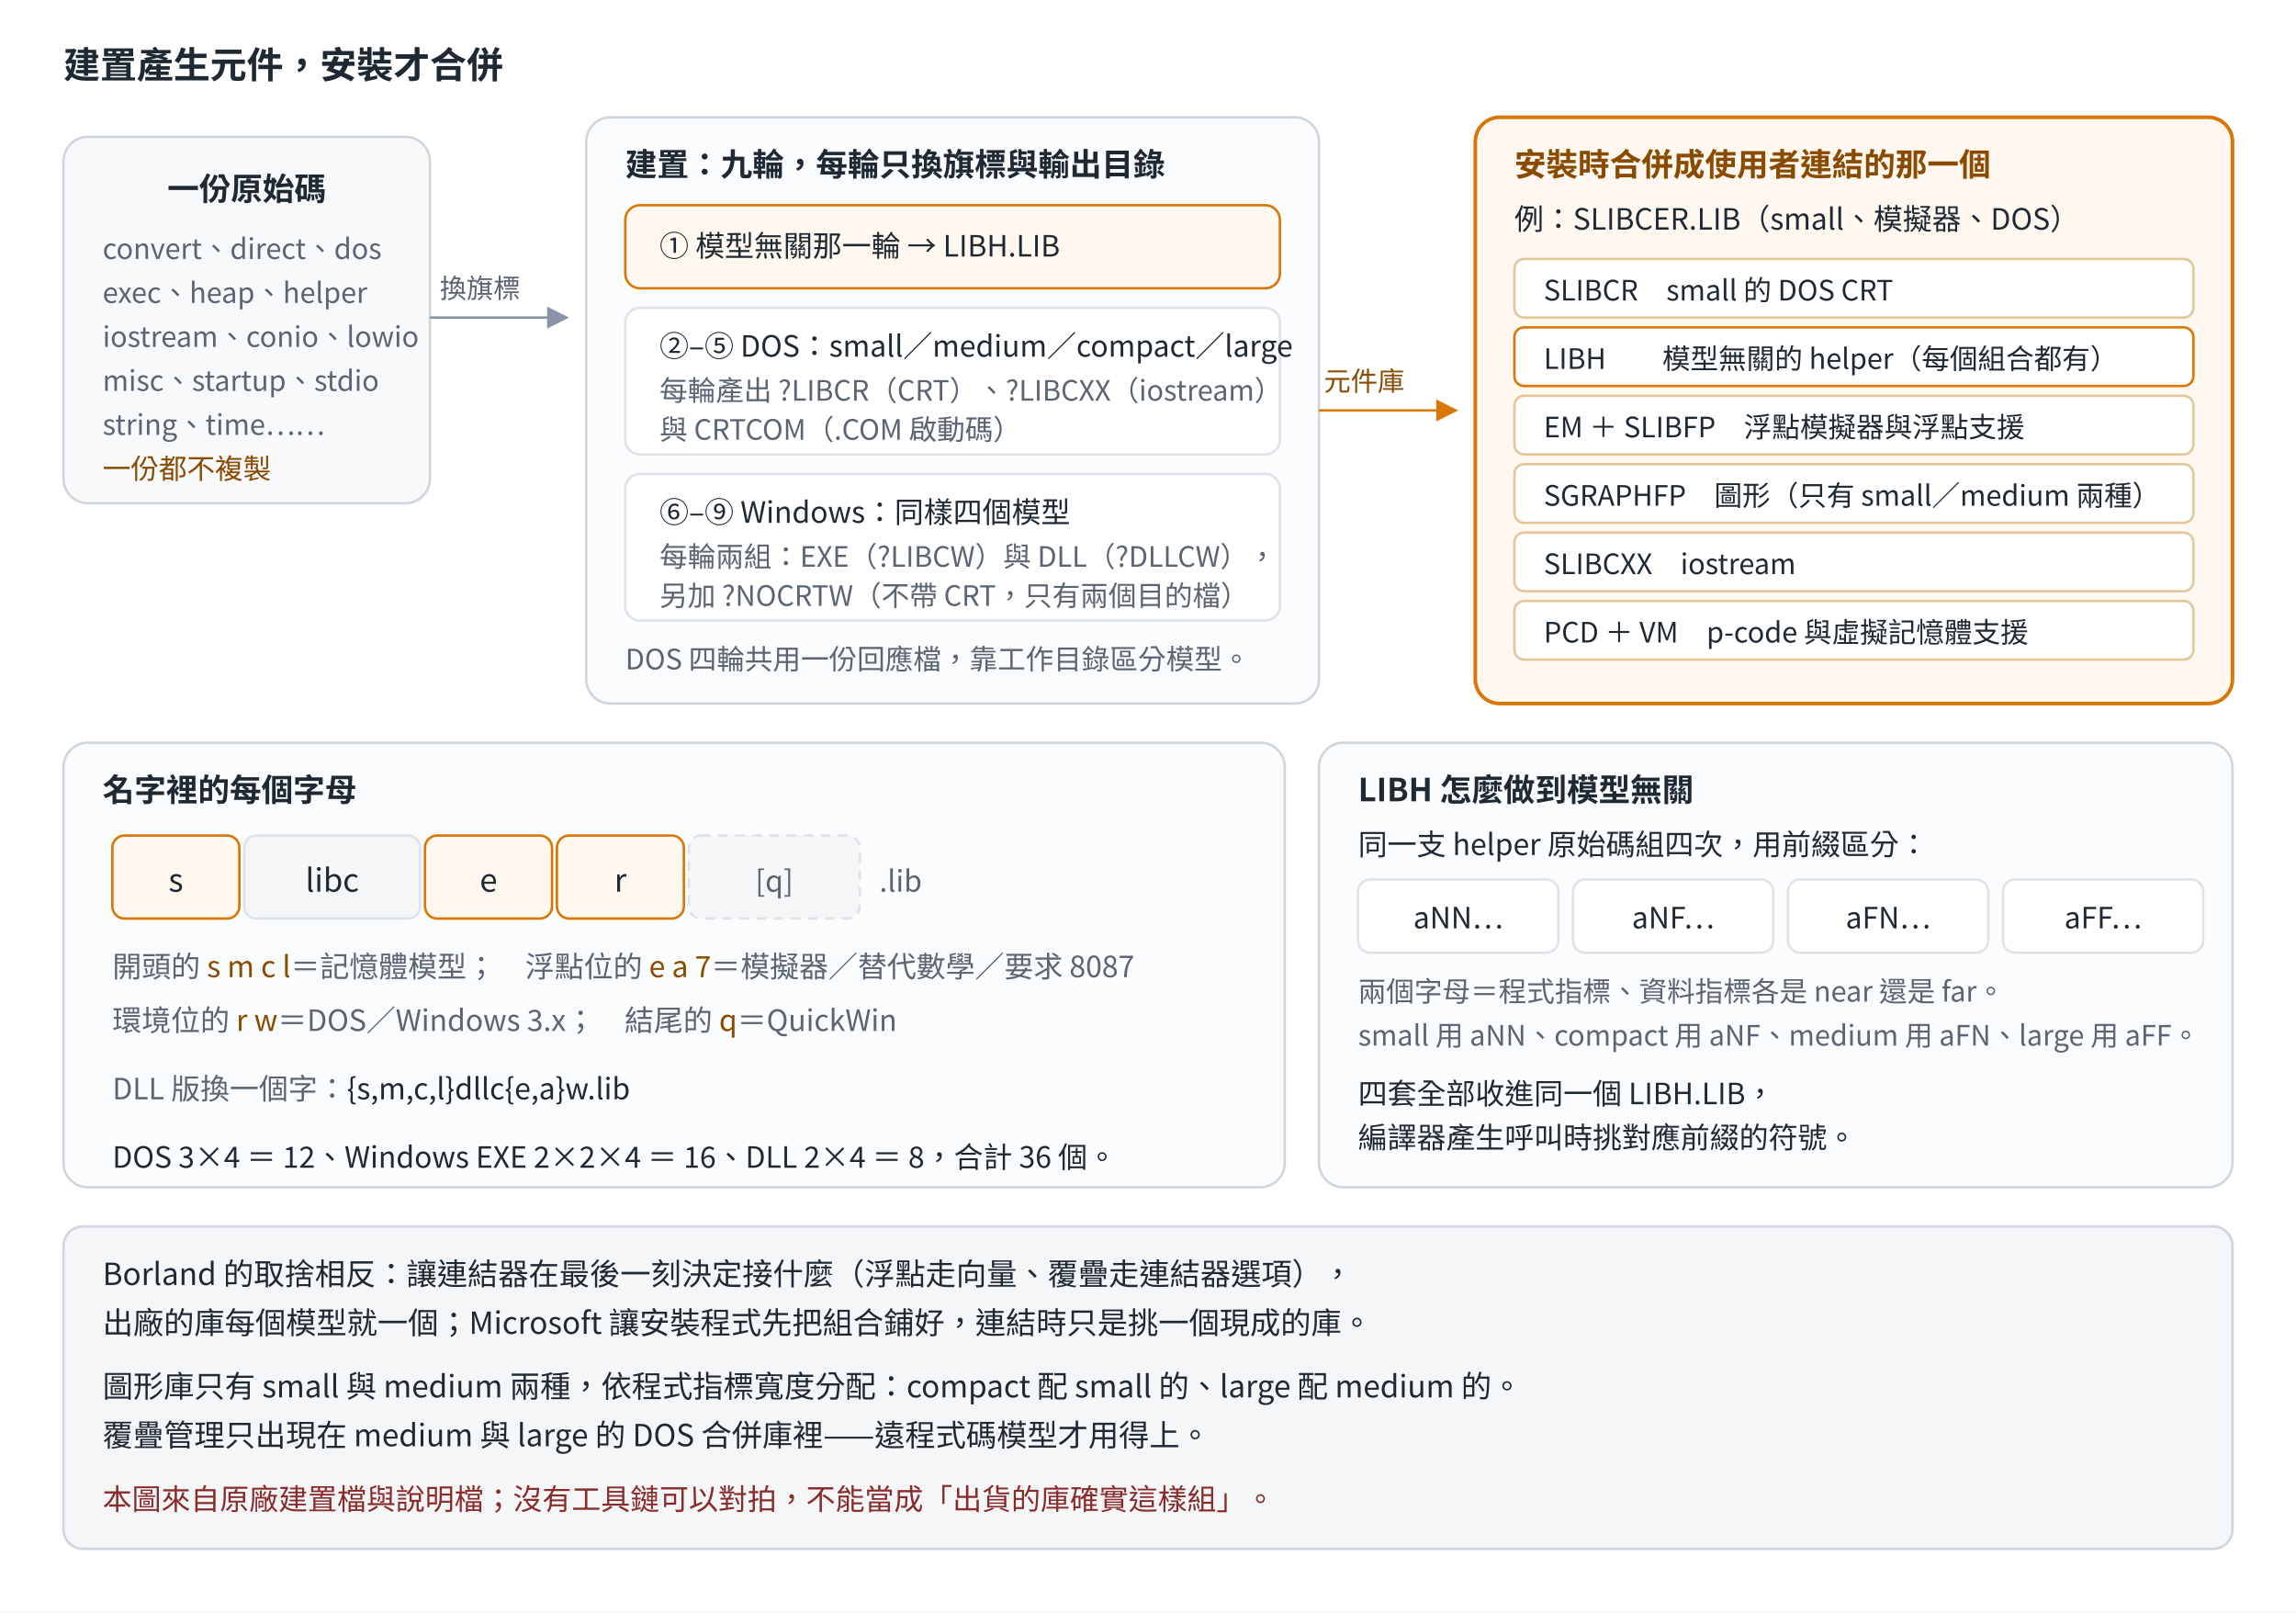
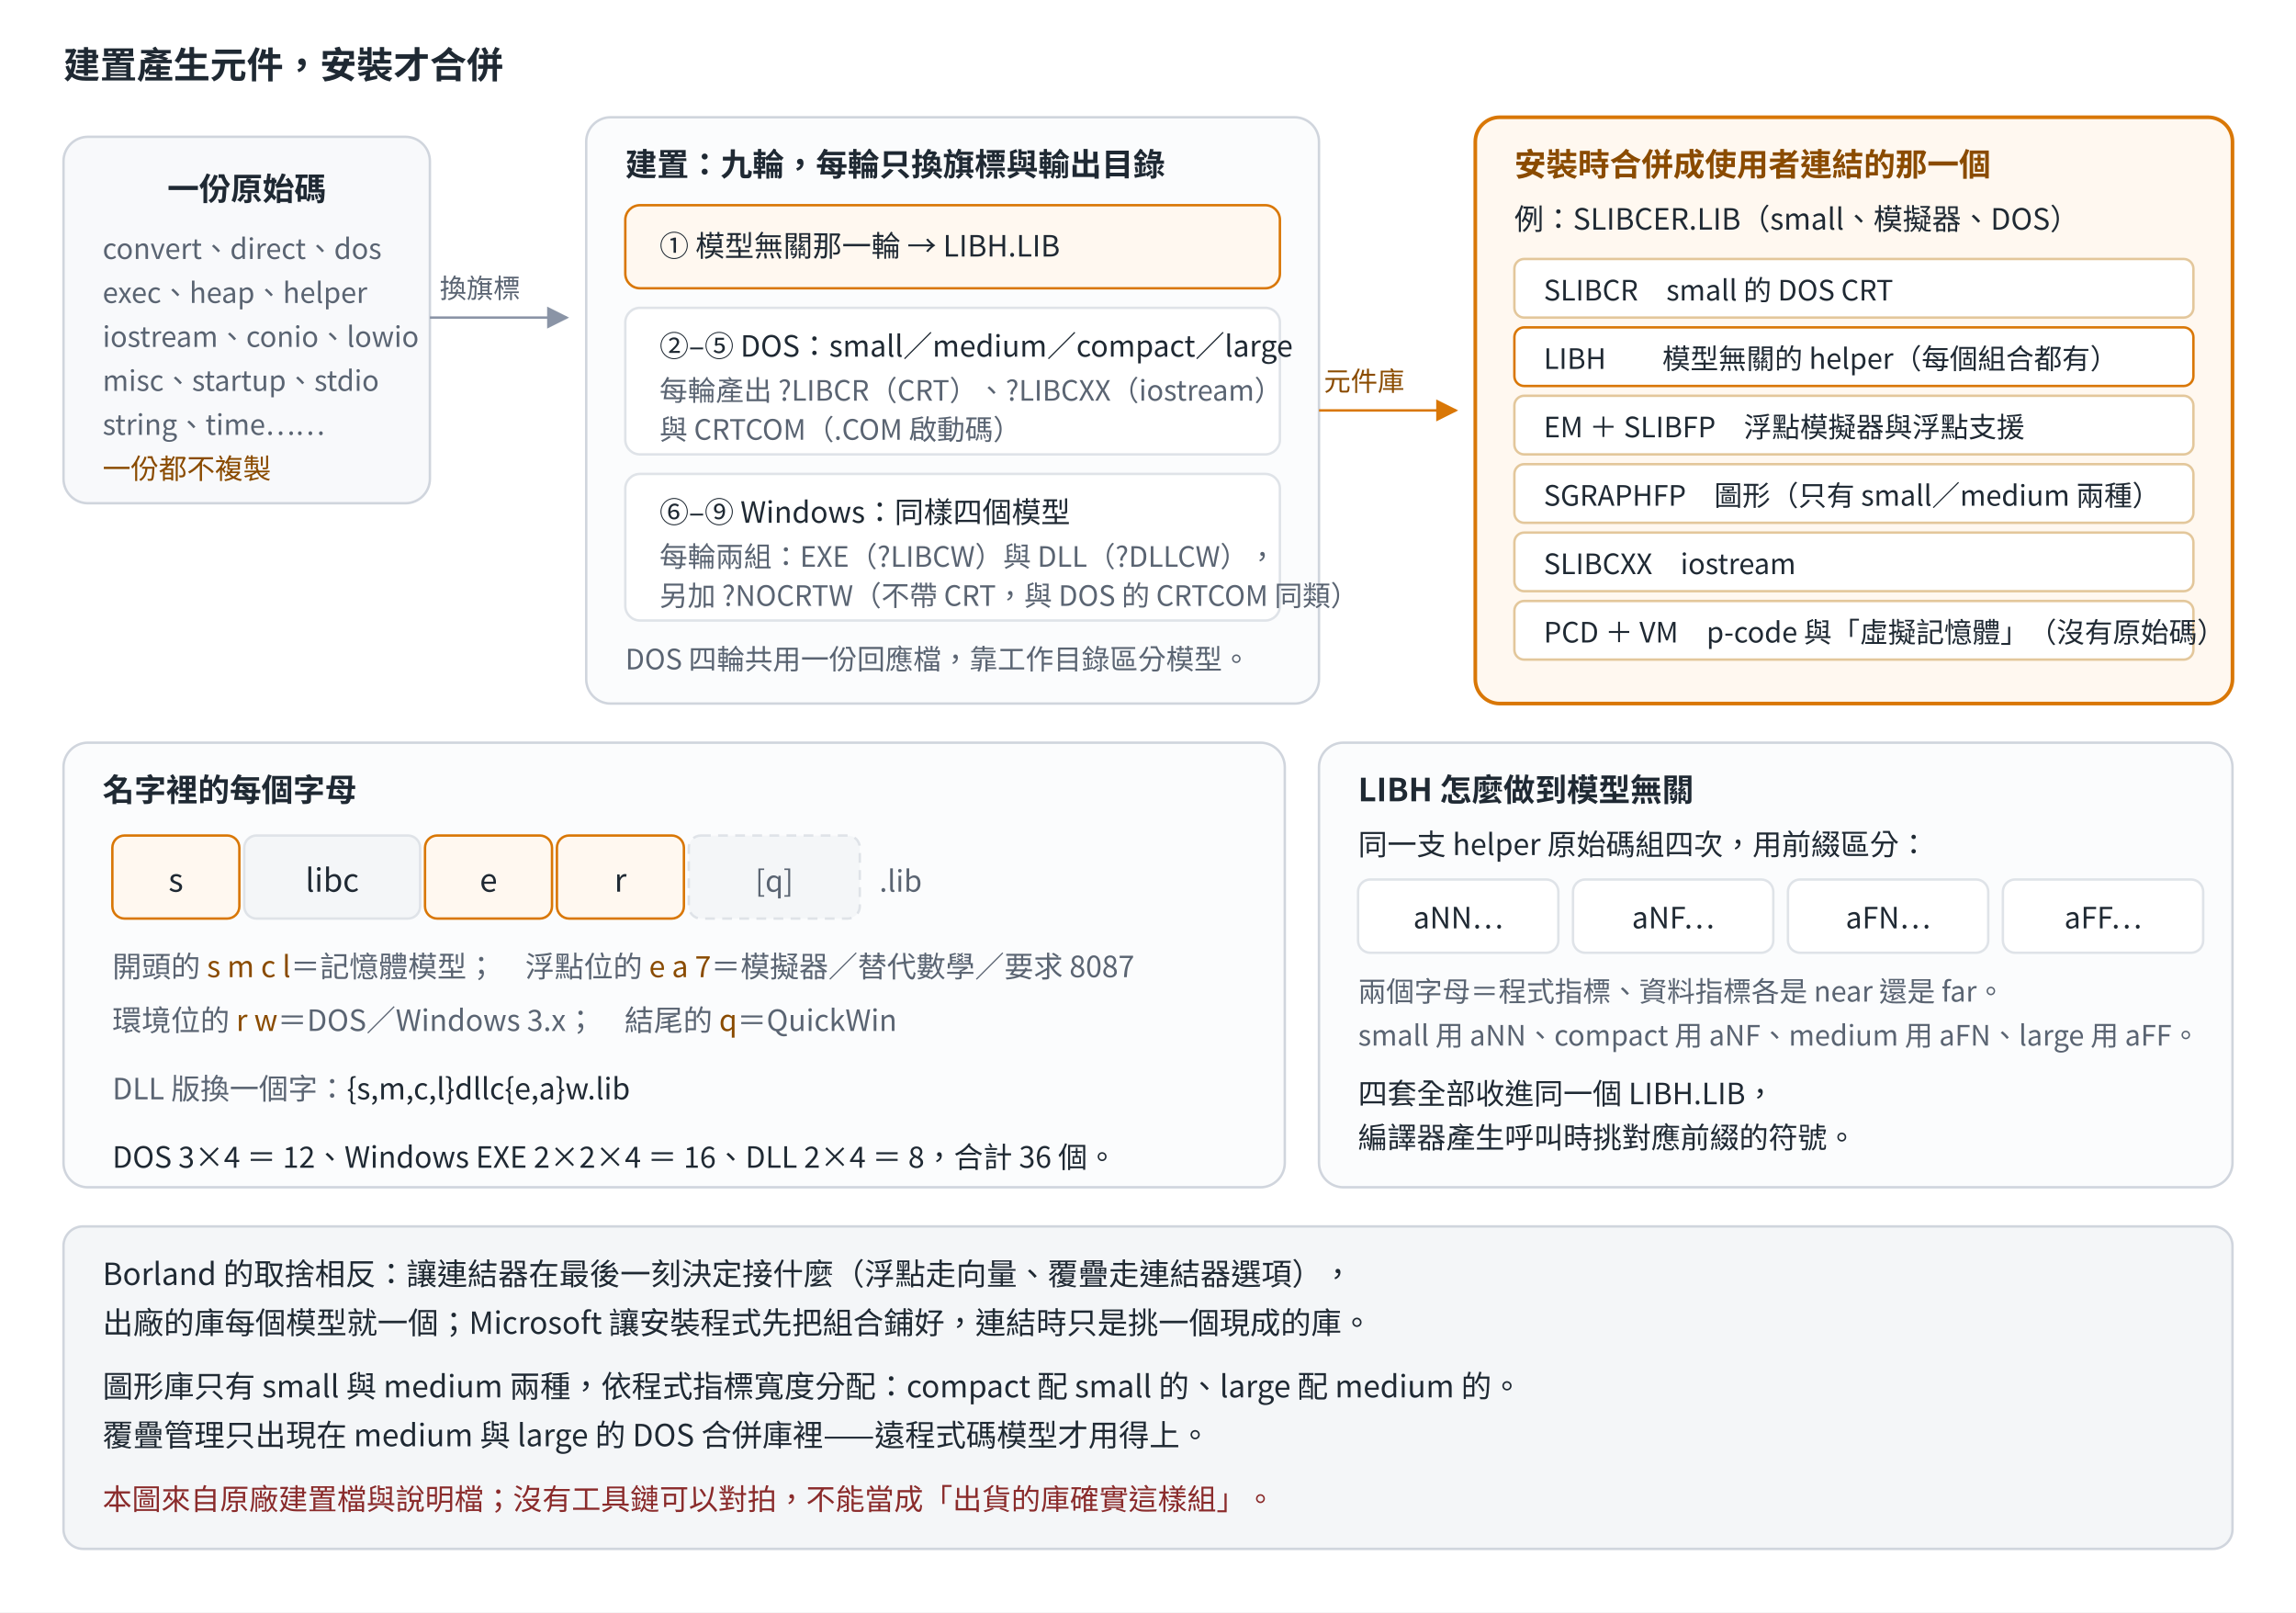
<svg xmlns="http://www.w3.org/2000/svg" width="940" height="660" viewBox="0 0 940 660" font-family="'Noto Sans CJK TC','PingFang TC','Microsoft JhengHei',sans-serif">
  <rect width="940" height="660" fill="#ffffff" />
  <defs>
    <marker id="v1" markerWidth="9" markerHeight="9" refX="8" refY="4.5" orient="auto">
      <path d="M0,0 L9,4.5 L0,9 z" fill="#8a94a6" />
    </marker>
    <marker id="v2" markerWidth="9" markerHeight="9" refX="8" refY="4.5" orient="auto">
      <path d="M0,0 L9,4.5 L0,9 z" fill="#d97706" />
    </marker>
  </defs>
  <text x="26" y="32" font-size="15" font-weight="bold" fill="#1f2933">建置產生元件，安裝才合併</text>
  <rect x="26" y="56" width="150" height="150" rx="10" fill="#f8f9fb" stroke="#d0d5dd" />
  <text x="101" y="82" text-anchor="middle" font-size="13" font-weight="bold" fill="#1f2933">一份原始碼</text>
  <text x="42" y="106" font-size="11.5" fill="#5a6472">convert、direct、dos</text>
  <text x="42" y="124" font-size="11.5" fill="#5a6472">exec、heap、helper</text>
  <text x="42" y="142" font-size="11.5" fill="#5a6472">iostream、conio、lowio</text>
  <text x="42" y="160" font-size="11.5" fill="#5a6472">misc、startup、stdio</text>
  <text x="42" y="178" font-size="11.5" fill="#5a6472">string、time⋯⋯</text>
  <text x="42" y="196" font-size="11.5" fill="#8a4b00">一份都不複製</text>
  <path d="M176,130 L232,130" stroke="#8a94a6" fill="none" marker-end="url(#v1)" />
  <text x="180" y="122" font-size="11" fill="#5a6472">換旗標</text>
  <rect x="240" y="48" width="300" height="240" rx="10" fill="#fbfcfd" stroke="#d0d5dd" />
  <text x="256" y="72" font-size="13" font-weight="bold" fill="#1f2933">建置：九輪，每輪只換旗標與輸出目錄</text>
  <rect x="256" y="84" width="268" height="34" rx="6" fill="#fff8f0" stroke="#d97706" />
  <text x="270" y="105" font-size="12" fill="#1f2933">① 模型無關那一輪 → LIBH.LIB</text>
  <rect x="256" y="126" width="268" height="60" rx="6" fill="#ffffff" stroke="#dfe3e8" />
  <text x="270" y="146" font-size="12" fill="#1f2933">②–⑤ DOS：small／medium／compact／large</text>
  <text x="270" y="164" font-size="11.5" fill="#5a6472">每輪產出 ?LIBCR（CRT）、?LIBCXX（iostream）</text>
  <text x="270" y="180" font-size="11.5" fill="#5a6472">與 CRTCOM（.COM 啟動碼）</text>
  <rect x="256" y="194" width="268" height="60" rx="6" fill="#ffffff" stroke="#dfe3e8" />
  <text x="270" y="214" font-size="12" fill="#1f2933">⑥–⑨ Windows：同樣四個模型</text>
  <text x="270" y="232" font-size="11.5" fill="#5a6472">每輪兩組：EXE（?LIBCW）與 DLL（?DLLCW），</text>
-   <text x="270" y="248" font-size="11.5" fill="#5a6472">另加 ?NOCRTW（不帶 CRT，只有兩個目的檔）</text>
+   <text x="270" y="248" font-size="11.5" fill="#5a6472">另加 ?NOCRTW（不帶 CRT，與 DOS 的 CRTCOM 同類）</text>
  <text x="256" y="274" font-size="11.5" fill="#5a6472">DOS 四輪共用一份回應檔，靠工作目錄區分模型。</text>
  <path d="M540,168 L596,168" stroke="#d97706" fill="none" marker-end="url(#v2)" />
  <text x="542" y="160" font-size="11" fill="#8a4b00">元件庫</text>
  <rect x="604" y="48" width="310" height="240" rx="10" fill="#fff8f0" stroke="#d97706" stroke-width="1.5" />
  <text x="620" y="72" font-size="13" font-weight="bold" fill="#8a4b00">安裝時合併成使用者連結的那一個</text>
  <text x="620" y="94" font-size="12" fill="#1f2933">例：SLIBCER.LIB（small、模擬器、DOS）</text>
  <g font-size="11.5" fill="#1f2933">
    <rect x="620" y="106" width="278" height="24" rx="4" fill="#ffffff" stroke="#e3c79b" />
    <text x="632" y="123">SLIBCR　small 的 DOS CRT</text>
    <rect x="620" y="134" width="278" height="24" rx="4" fill="#ffffff" stroke="#d97706" />
    <text x="632" y="151">LIBH　　模型無關的 helper（每個組合都有）</text>
    <rect x="620" y="162" width="278" height="24" rx="4" fill="#ffffff" stroke="#e3c79b" />
    <text x="632" y="179">EM ＋ SLIBFP　浮點模擬器與浮點支援</text>
    <rect x="620" y="190" width="278" height="24" rx="4" fill="#ffffff" stroke="#e3c79b" />
    <text x="632" y="207">SGRAPHFP　圖形（只有 small／medium 兩種）</text>
    <rect x="620" y="218" width="278" height="24" rx="4" fill="#ffffff" stroke="#e3c79b" />
    <text x="632" y="235">SLIBCXX　iostream</text>
    <rect x="620" y="246" width="278" height="24" rx="4" fill="#ffffff" stroke="#e3c79b" />
-     <text x="632" y="263">PCD ＋ VM　p-code 與虛擬記憶體支援</text>
+     <text x="632" y="263">PCD ＋ VM　p-code 與「虛擬記憶體」（沒有原始碼）</text>
  </g>
  <rect x="26" y="304" width="500" height="182" rx="10" fill="#fbfcfd" stroke="#d0d5dd" />
  <text x="42" y="328" font-size="13" font-weight="bold" fill="#1f2933">名字裡的每個字母</text>
  <g font-size="13" fill="#1f2933">
    <rect x="46" y="342" width="52" height="34" rx="5" fill="#fff8f0" stroke="#d97706" />
    <text x="72" y="365" text-anchor="middle">s</text>
    <rect x="100" y="342" width="72" height="34" rx="5" fill="#f4f6f8" stroke="#dfe3e8" />
    <text x="136" y="365" text-anchor="middle">libc</text>
    <rect x="174" y="342" width="52" height="34" rx="5" fill="#fff8f0" stroke="#d97706" />
    <text x="200" y="365" text-anchor="middle">e</text>
    <rect x="228" y="342" width="52" height="34" rx="5" fill="#fff8f0" stroke="#d97706" />
    <text x="254" y="365" text-anchor="middle">r</text>
    <rect x="282" y="342" width="70" height="34" rx="5" fill="#f4f6f8" stroke="#dfe3e8" stroke-dasharray="4 3" />
    <text x="317" y="365" text-anchor="middle" font-size="12" fill="#5a6472">[q]</text>
    <text x="360" y="365" font-size="12" fill="#5a6472">.lib</text>
  </g>
  <g font-size="12">
    <text x="46" y="400" fill="#5a6472">開頭的 <tspan fill="#8a4b00">s m c l</tspan>＝記憶體模型；　浮點位的 <tspan fill="#8a4b00">e a 7</tspan>＝模擬器／替代數學／要求 8087</text>
    <text x="46" y="422" fill="#5a6472">環境位的 <tspan fill="#8a4b00">r w</tspan>＝DOS／Windows 3.x；　結尾的 <tspan fill="#8a4b00">q</tspan>＝QuickWin</text>
    <text x="46" y="450" fill="#5a6472">DLL 版換一個字：<tspan fill="#1f2933">{s,m,c,l}dllc{e,a}w.lib</tspan>
    </text>
  </g>
  <text x="46" y="478" font-size="12" fill="#1f2933">DOS 3×4 ＝ 12、Windows EXE 2×2×4 ＝ 16、DLL 2×4 ＝ 8，合計 36 個。</text>
  <rect x="540" y="304" width="374" height="182" rx="10" fill="#fbfcfd" stroke="#d0d5dd" />
  <text x="556" y="328" font-size="13" font-weight="bold" fill="#1f2933">LIBH 怎麼做到模型無關</text>
  <text x="556" y="350" font-size="12" fill="#1f2933">同一支 helper 原始碼組四次，用前綴區分：</text>
  <g font-size="12">
    <rect x="556" y="360" width="82" height="30" rx="5" fill="#ffffff" stroke="#dfe3e8" />
    <text x="597" y="380" text-anchor="middle" fill="#1f2933">aNN…</text>
    <rect x="644" y="360" width="82" height="30" rx="5" fill="#ffffff" stroke="#dfe3e8" />
    <text x="685" y="380" text-anchor="middle" fill="#1f2933">aNF…</text>
    <rect x="732" y="360" width="82" height="30" rx="5" fill="#ffffff" stroke="#dfe3e8" />
    <text x="773" y="380" text-anchor="middle" fill="#1f2933">aFN…</text>
    <rect x="820" y="360" width="82" height="30" rx="5" fill="#ffffff" stroke="#dfe3e8" />
    <text x="861" y="380" text-anchor="middle" fill="#1f2933">aFF…</text>
  </g>
  <text x="556" y="410" font-size="11.5" fill="#5a6472">兩個字母＝程式指標、資料指標各是 near 還是 far。</text>
  <text x="556" y="428" font-size="11.5" fill="#5a6472">small 用 aNN、compact 用 aNF、medium 用 aFN、large 用 aFF。</text>
  <text x="556" y="452" font-size="12" fill="#1f2933">四套全部收進同一個 LIBH.LIB，</text>
  <text x="556" y="470" font-size="12" fill="#1f2933">編譯器產生呼叫時挑對應前綴的符號。</text>
  <rect x="26" y="502" width="888" height="132" rx="8" fill="#f4f6f8" stroke="#d0d5dd" />
  <text x="42" y="526" font-size="12.5" fill="#1f2933">Borland 的取捨相反：讓連結器在最後一刻決定接什麼（浮點走向量、覆疊走連結器選項），</text>
  <text x="42" y="546" font-size="12.5" fill="#1f2933">出廠的庫每個模型就一個；Microsoft 讓安裝程式先把組合鋪好，連結時只是挑一個現成的庫。</text>
  <text x="42" y="572" font-size="12.5" fill="#1f2933">圖形庫只有 small 與 medium 兩種，依程式指標寬度分配：compact 配 small 的、large 配 medium 的。</text>
  <text x="42" y="592" font-size="12.5" fill="#1f2933">覆疊管理只出現在 medium 與 large 的 DOS 合併庫裡——遠程式碼模型才用得上。</text>
  <text x="42" y="618" font-size="12" fill="#8a2b2b">本圖來自原廠建置檔與說明檔；沒有工具鏈可以對拍，不能當成「出貨的庫確實這樣組」。</text>
</svg>
